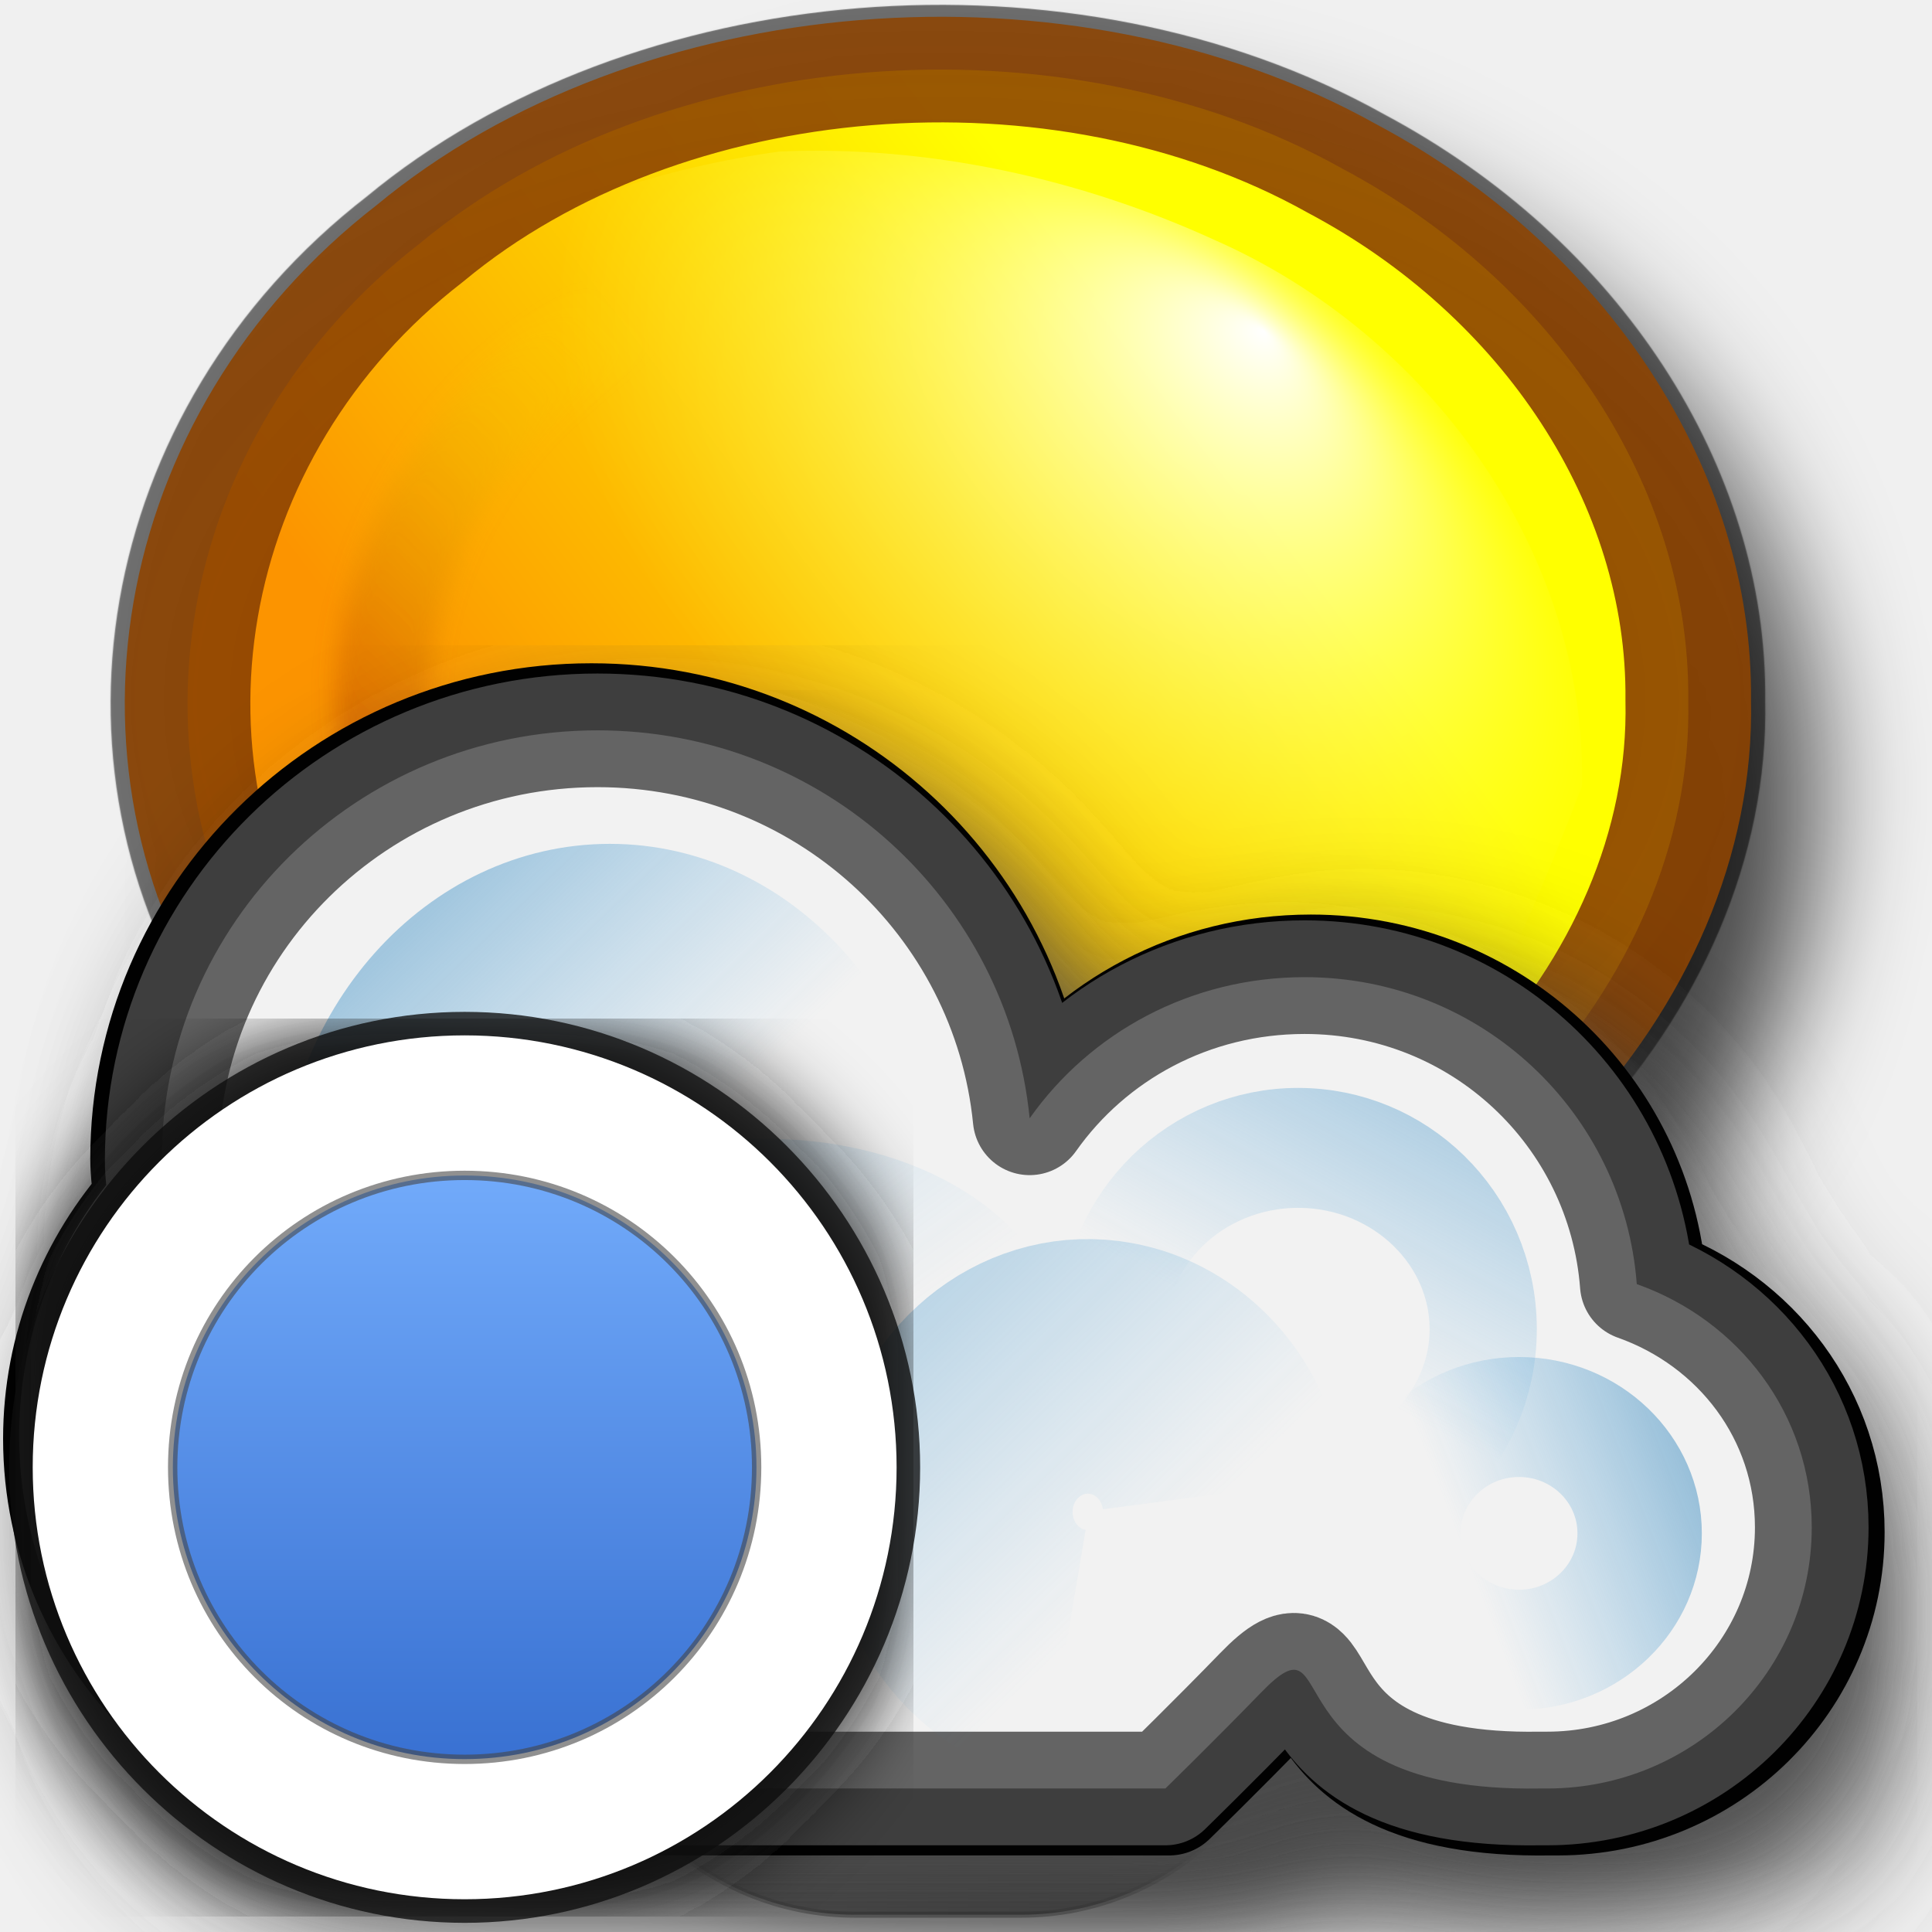
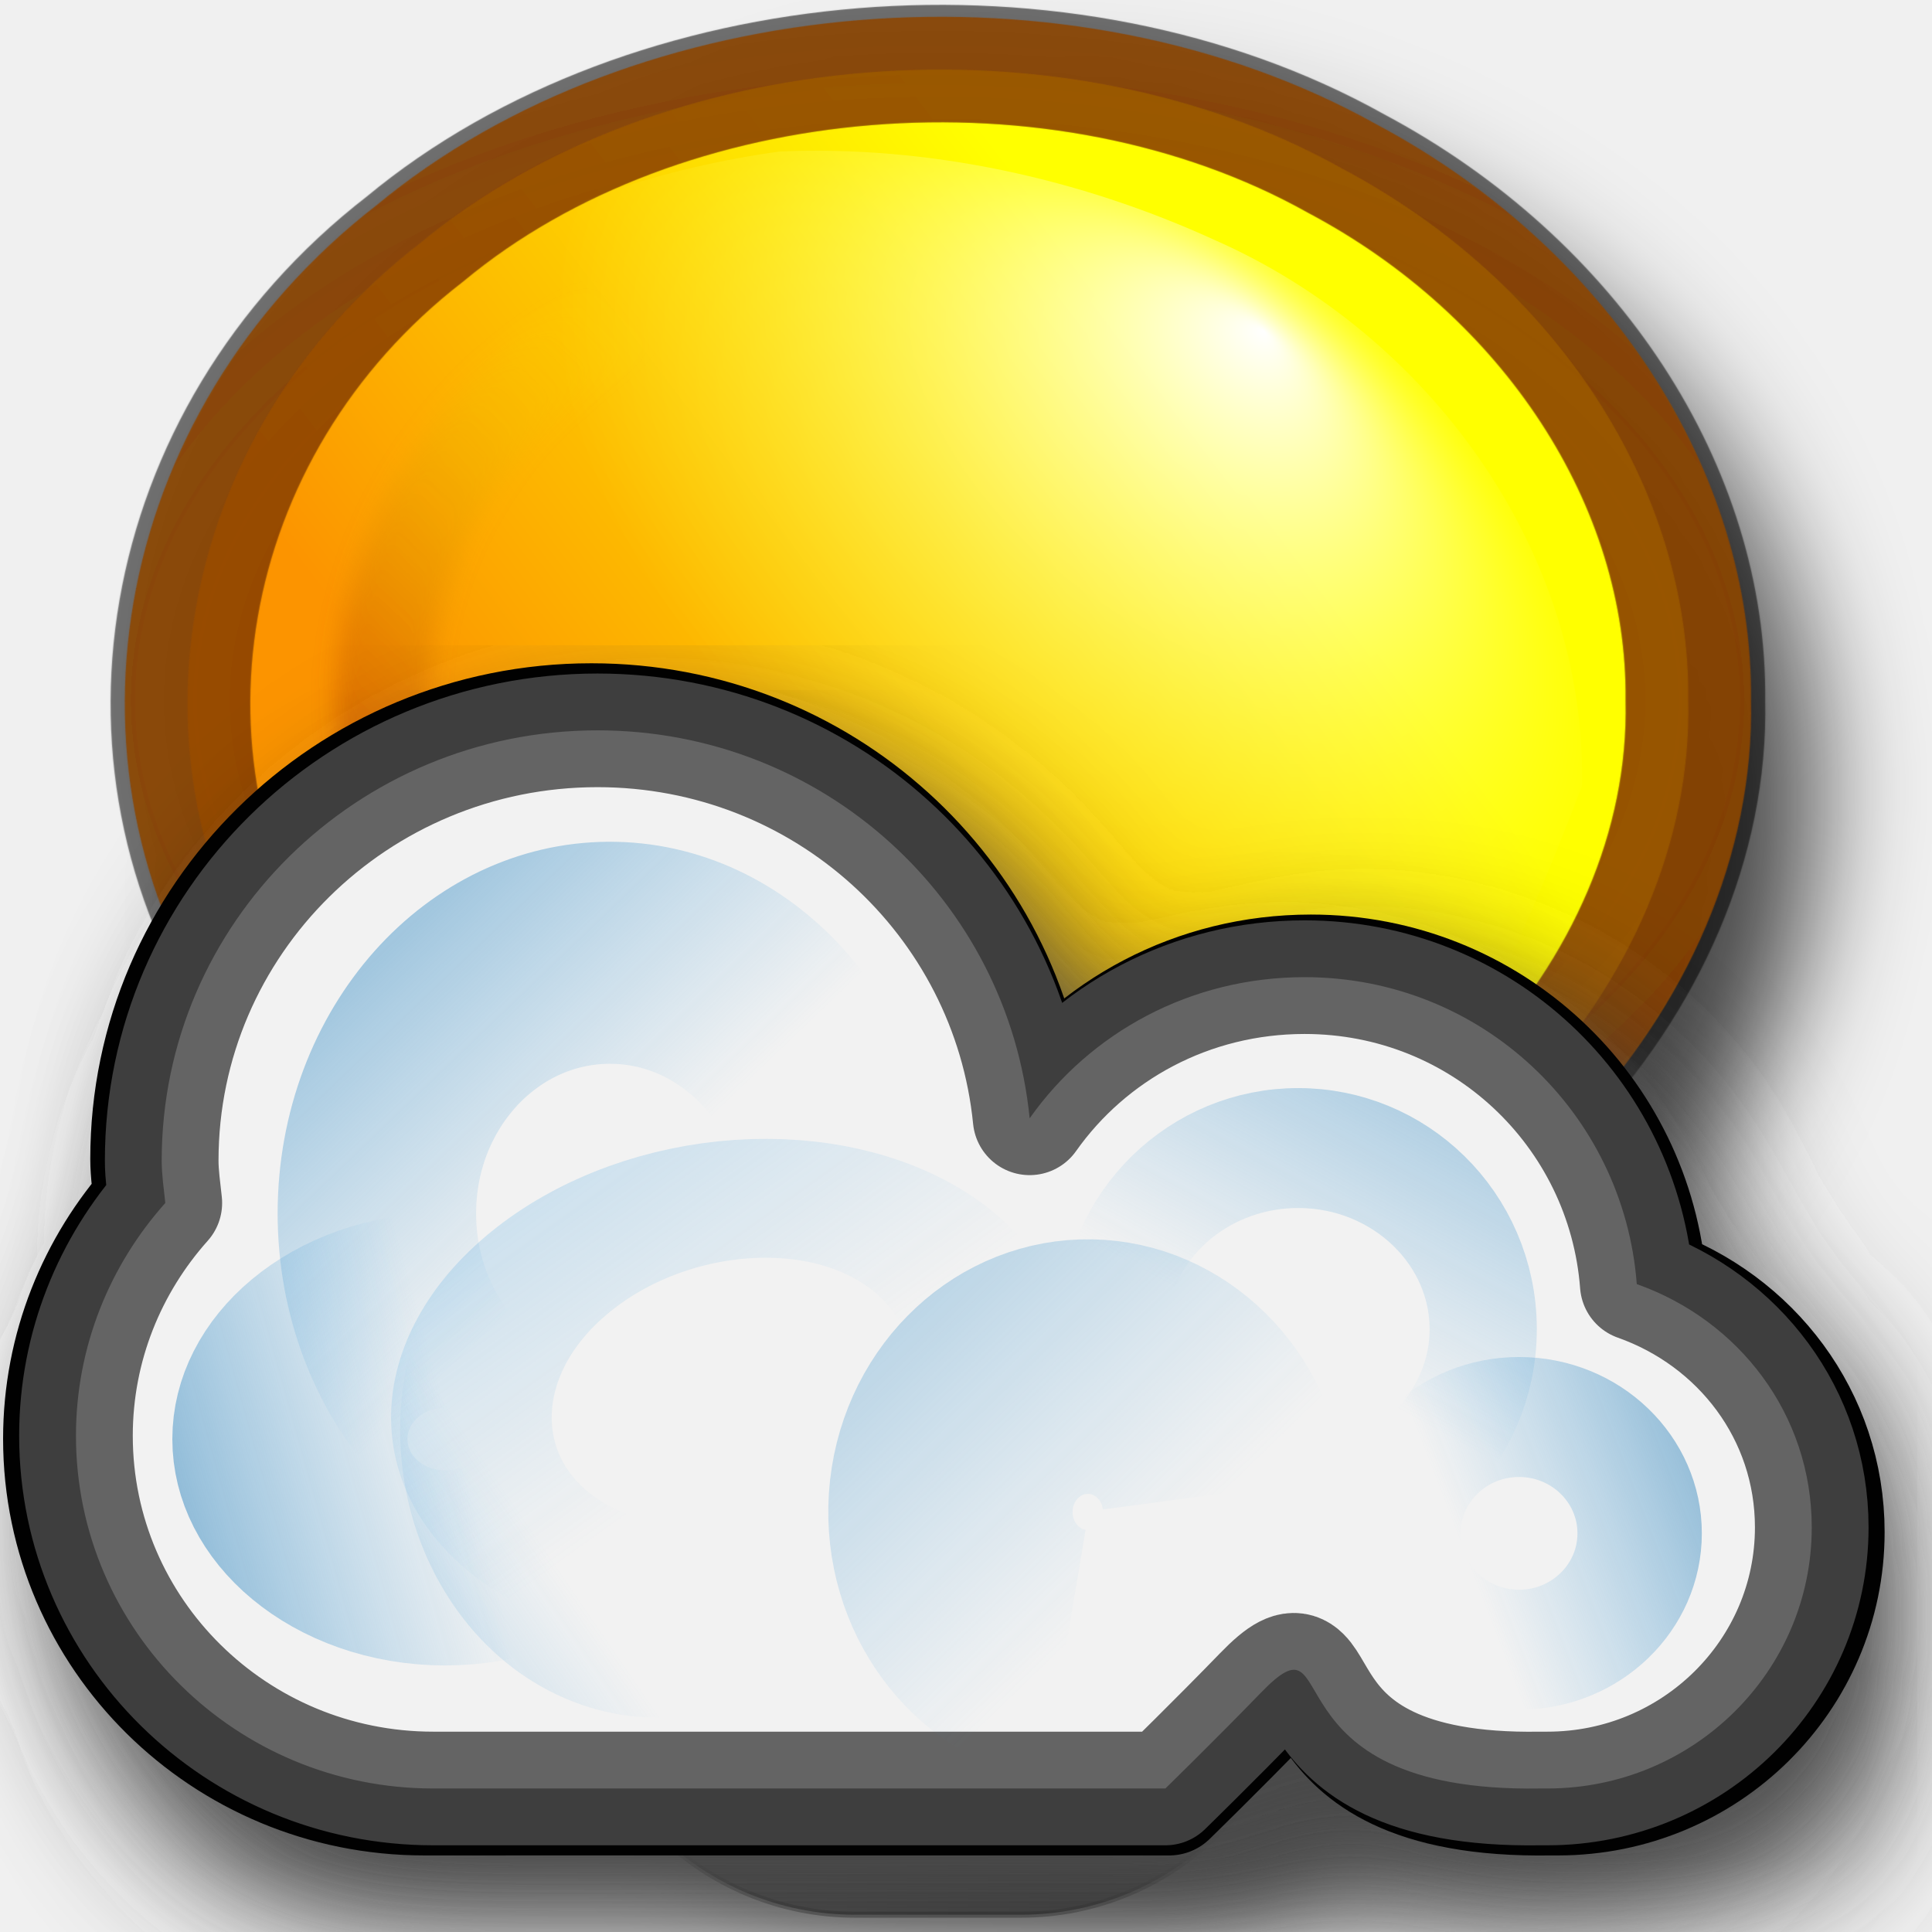
<svg xmlns="http://www.w3.org/2000/svg" xmlns:xlink="http://www.w3.org/1999/xlink" width="16" height="16" id="svg6020" version="1.0">
  <defs id="defs6022">
    <linearGradient id="linearGradient3605">
      <stop id="stop3607" offset="0" style="stop-color:#fc9400;stop-opacity:1" />
      <stop id="stop3609" offset="1" style="stop-color:#ffff00;stop-opacity:1;" />
    </linearGradient>
    <linearGradient id="linearGradient3894">
      <stop id="stop3896" offset="0" style="stop-color:#8d4402;stop-opacity:1;" />
      <stop id="stop3898" offset="1" style="stop-color:#8d4402;stop-opacity:0.764;" />
    </linearGradient>
    <linearGradient id="linearGradient6776">
      <stop id="stop6778" offset="0" style="stop-color:#ffd500;stop-opacity:1;" />
      <stop style="stop-color:#ba3d00;stop-opacity:0.498;" offset="0.368" id="stop6780" />
      <stop id="stop6782" offset="1" style="stop-color:#ffff00;stop-opacity:0;" />
    </linearGradient>
    <linearGradient id="linearGradient3682">
      <stop style="stop-color:#000000;stop-opacity:1;" offset="0" id="stop3684" />
      <stop style="stop-color:#000000;stop-opacity:0;" offset="1" id="stop3686" />
    </linearGradient>
    <linearGradient id="linearGradient8777">
      <stop id="stop8779" offset="0" style="stop-color:#ffffff;stop-opacity:1;" />
      <stop id="stop8781" offset="1" style="stop-color:#ffff49;stop-opacity:0;" />
    </linearGradient>
    <linearGradient id="linearGradient3488">
      <stop id="stop3490" offset="0" style="stop-color:#434343;stop-opacity:1;" />
      <stop id="stop3492" offset="1" style="stop-color:#1f1f1f;stop-opacity:1;" />
    </linearGradient>
    <linearGradient id="linearGradient8767">
      <stop offset="0" style="stop-color:#d8d8d8;stop-opacity:1;" id="stop8769" />
      <stop offset="1" style="stop-color:#383c47;stop-opacity:1;" id="stop8768" />
    </linearGradient>
    <linearGradient id="linearGradient3535">
      <stop id="stop3537" style="stop-color:#d8d8d8;stop-opacity:1;" offset="0" />
      <stop id="stop3539" style="stop-color:#383c47;stop-opacity:0.342;" offset="1" />
-     </linearGradient>
-     <filter height="1.24" y="-0.12" width="1.24" x="-0.12" id="filter3750">
-       <feGaussianBlur id="feGaussianBlur3752" stdDeviation="0.472" />
-     </filter>
-     <linearGradient id="linearGradient3724">
-       <stop id="stop3726" offset="0" style="stop-color:#326acd;stop-opacity:1;" />
-       <stop id="stop3728" offset="1" style="stop-color:#78b1ff;stop-opacity:1;" />
    </linearGradient>
    <filter id="filter14686" x="-0.093" width="1.185" y="-0.162" height="1.324">
      <feGaussianBlur stdDeviation="0.664" id="feGaussianBlur14688" />
    </filter>
    <filter id="filter14479" x="-0.094" width="1.189" y="-0.165" height="1.33">
      <feGaussianBlur stdDeviation="0.636" id="feGaussianBlur14481" />
    </filter>
    <linearGradient id="linearGradient5827">
      <stop id="stop5829" offset="0" style="stop-color:#46a3e0;stop-opacity:1;" />
      <stop id="stop5831" offset="1" style="stop-color:#46a3e0;stop-opacity:0" />
    </linearGradient>
    <linearGradient id="linearGradient25248">
      <stop style="stop-color:#1a6a9e;stop-opacity:1;" offset="0" id="stop25250" />
      <stop style="stop-color:#46a3e0;stop-opacity:0" offset="1" id="stop25252" />
    </linearGradient>
    <linearGradient id="linearGradient7643">
      <stop id="stop7645" offset="0" style="stop-color:#000000;stop-opacity:1;" />
      <stop id="stop7647" offset="1" style="stop-color:#000000;stop-opacity:0;" />
    </linearGradient>
    <filter id="filter6694">
      <feGaussianBlur id="feGaussianBlur6696" stdDeviation="0.007" />
    </filter>
    <filter id="filter3856">
      <feGaussianBlur id="feGaussianBlur3858" stdDeviation="0.48" />
    </filter>
    <filter id="filter6788">
      <feGaussianBlur id="feGaussianBlur6790" stdDeviation="0.096" />
    </filter>
    <linearGradient id="linearGradient3496">
      <stop id="stop3498" offset="0" style="stop-color:#000000;stop-opacity:1;" />
      <stop id="stop3500" offset="1" style="stop-color:#000000;stop-opacity:0;" />
    </linearGradient>
    <linearGradient id="linearGradient3356">
      <stop id="stop3358" offset="0" style="stop-color:#000000;stop-opacity:1;" />
      <stop id="stop3360" offset="1" style="stop-color:#000000;stop-opacity:0;" />
    </linearGradient>
-     <linearGradient xlink:href="#linearGradient3724" id="linearGradient5576" gradientUnits="userSpaceOnUse" x1="-35.619" y1="28.317" x2="-35.619" y2="20.571" />
    <radialGradient xlink:href="#linearGradient7643" id="radialGradient5624" gradientUnits="userSpaceOnUse" gradientTransform="matrix(2.165856,1.2894503e-7,-9.2356321e-8,2.166671,17.1021,-11.46355)" cx="-14.669" cy="9.826" fx="-14.669" fy="9.826" r="6.884" />
    <linearGradient xlink:href="#linearGradient3682" id="linearGradient5626" gradientUnits="userSpaceOnUse" gradientTransform="translate(-0.28125,3.125e-2)" x1="-125.75" y1="-75.562" x2="-141.062" y2="-83.625" />
    <linearGradient xlink:href="#linearGradient3605" id="linearGradient5628" gradientUnits="userSpaceOnUse" x1="-17.81" y1="11.986" x2="-11.717" y2="8.087" />
    <radialGradient xlink:href="#linearGradient3894" id="radialGradient5630" gradientUnits="userSpaceOnUse" gradientTransform="matrix(-2.4313,1.8325218e-7,-2.0029616e-7,-1.929552,-50.34225,28.76672)" spreadMethod="reflect" cx="-14.671" cy="9.819" fx="-14.671" fy="9.819" r="6.885" />
    <radialGradient xlink:href="#linearGradient8777" id="radialGradient5632" gradientUnits="userSpaceOnUse" gradientTransform="matrix(0.4381231,0.4058587,0.2686471,-0.2337344,-141.6053,-85.40033)" cx="8.524" cy="14.238" fx="8.047" fy="20.606" r="8.502" />
    <linearGradient xlink:href="#linearGradient6776" id="linearGradient5634" gradientUnits="userSpaceOnUse" gradientTransform="matrix(1.146356,0,0,1.146356,16.84144,32.06539)" x1="-136.745" y1="-97.706" x2="-132.406" y2="-102.282" />
    <linearGradient xlink:href="#linearGradient3488" id="linearGradient5636" gradientUnits="userSpaceOnUse" x1="-138.246" y1="-76.256" x2="-132.246" y2="-76.256" />
    <radialGradient xlink:href="#linearGradient3496" id="radialGradient5638" gradientUnits="userSpaceOnUse" gradientTransform="matrix(1.795028,0,0,1.501902,107.5242,38.2732)" cx="-135.246" cy="-76.256" fx="-135.246" fy="-76.256" r="3.063" />
    <linearGradient xlink:href="#linearGradient8767" id="linearGradient5640" gradientUnits="userSpaceOnUse" gradientTransform="translate(33.48437,-0.40625)" spreadMethod="reflect" x1="-161.891" y1="-62.875" x2="-164.75" y2="-62.875" />
    <radialGradient xlink:href="#linearGradient3356" id="radialGradient5642" gradientUnits="userSpaceOnUse" gradientTransform="matrix(1.401776,0,0,1.061951,87.65912,3.488927)" cx="-154.75" cy="-62.875" fx="-154.75" fy="-62.875" r="2.062" />
    <linearGradient xlink:href="#linearGradient3535" id="linearGradient5644" gradientUnits="userSpaceOnUse" spreadMethod="reflect" x1="-128.447" y1="-64.192" x2="-131.386" y2="-64.192" />
    <linearGradient xlink:href="#linearGradient3535" id="linearGradient5646" gradientUnits="userSpaceOnUse" spreadMethod="reflect" x1="-128.425" y1="-62.39" x2="-131.258" y2="-62.39" />
    <linearGradient xlink:href="#linearGradient3535" id="linearGradient5648" gradientUnits="userSpaceOnUse" spreadMethod="reflect" x1="-128.431" y1="-63.591" x2="-131.373" y2="-63.591" />
    <linearGradient xlink:href="#linearGradient3535" id="linearGradient5650" gradientUnits="userSpaceOnUse" spreadMethod="reflect" x1="-128.359" y1="-62.99" x2="-131.385" y2="-62.99" />
    <linearGradient xlink:href="#linearGradient25248" id="linearGradient5652" gradientUnits="userSpaceOnUse" x1="-8.853" y1="-6.007" x2="-0.86" y2="3.3" />
    <linearGradient xlink:href="#linearGradient25248" id="linearGradient5654" gradientUnits="userSpaceOnUse" x1="-12.276" y1="3.916" x2="0.875" y2="0.851" />
    <linearGradient xlink:href="#linearGradient25248" id="linearGradient5656" gradientUnits="userSpaceOnUse" x1="8.918" y1="-6.919" x2="7.041" y2="-3.062" />
    <linearGradient xlink:href="#linearGradient25248" id="linearGradient5658" gradientUnits="userSpaceOnUse" x1="12.82" y1="-3.018" x2="8.287" y2="-1.328" />
    <linearGradient xlink:href="#linearGradient5827" id="linearGradient5660" gradientUnits="userSpaceOnUse" x1="7.88" y1="-9.597" x2="7.602" y2="-2.824" />
    <linearGradient xlink:href="#linearGradient25248" id="linearGradient5662" gradientUnits="userSpaceOnUse" x1="3.878" y1="5.28" x2="9.039" y2="0.477" />
    <linearGradient xlink:href="#linearGradient25248" id="linearGradient5664" gradientUnits="userSpaceOnUse" x1="-2.82" y1="-13.752" x2="-1.631" y2="-0.77" />
  </defs>
  <g id="layer1">
-     <g id="g6107">
-       <g id="g5666">
-         <g id="g5412" transform="matrix(0.9999056,0,0,0.993687,143.001,89.14722)">
-           <path transform="matrix(0.9954715,0,0,0.842322,-120.6432,-92.14911)" id="path5414" d="M -8.318,9.819 C -8.264,12.697 -10.426,15.408 -13.237,16.01 C -15.89,16.669 -18.858,15.37 -20.183,12.981 C -21.643,10.536 -21.152,7.149 -19.055,5.221 C -17.028,3.218 -13.62,2.89 -11.248,4.467 C -9.445,5.606 -8.299,7.685 -8.318,9.819 z" style="fill:none;fill-opacity:1;fill-rule:evenodd;stroke:url(#radialGradient5624);stroke-width:1.063;stroke-linecap:square;stroke-linejoin:round;stroke-miterlimit:4;stroke-dasharray:none;stroke-opacity:1;filter:url(#filter6694)" />
-           <path transform="matrix(0.9563942,0,0,0.9563942,-6.18938,-3.209907)" id="path5416" d="M -134.344,-89.688 C -137.109,-89.719 -140.035,-88.169 -141.025,-85.487 C -141.89,-83.13 -140.973,-80.218 -138.806,-78.897 C -138.232,-78.411 -137.074,-78.456 -137.406,-77.452 C -137.36,-76.632 -137.513,-75.785 -137.284,-74.986 C -136.981,-74.072 -136.004,-73.518 -135.064,-73.625 C -134.278,-73.659 -133.476,-73.542 -132.705,-73.719 C -131.747,-74.005 -131.174,-75.029 -131.281,-75.998 C -131.28,-76.738 -131.283,-77.479 -131.289,-78.219 C -129.36,-78.84 -127.772,-80.51 -127.446,-82.537 C -127.038,-84.478 -127.79,-86.564 -129.294,-87.843 C -130.668,-89.066 -132.516,-89.691 -134.344,-89.688 z" style="fill:url(#linearGradient5626);fill-opacity:1;fill-rule:evenodd;stroke:none;stroke-width:1;stroke-linecap:butt;stroke-linejoin:miter;stroke-miterlimit:4;stroke-dasharray:none;stroke-opacity:1;filter:url(#filter3856)" />
-           <path transform="matrix(0.9784021,0,0,0.8278787,-120.8936,-92.00719)" id="path5418" d="M -8.318,9.819 C -8.264,12.697 -10.426,15.408 -13.237,16.01 C -15.89,16.669 -18.858,15.37 -20.183,12.981 C -21.643,10.536 -21.152,7.149 -19.055,5.221 C -17.028,3.218 -13.62,2.89 -11.248,4.467 C -9.445,5.606 -8.299,7.685 -8.318,9.819 z" style="fill:url(#linearGradient5628);fill-opacity:1;fill-rule:evenodd;stroke:url(#radialGradient5630);stroke-width:1.063;stroke-linecap:square;stroke-linejoin:round;stroke-miterlimit:4;stroke-dasharray:none;stroke-opacity:1;" />
-           <path id="path5420" d="M -129.912,-83.162 C -129.872,-85.127 -131.186,-86.929 -132.951,-87.712 C -134.071,-88.228 -135.325,-88.504 -136.557,-88.451 C -138.461,-88.187 -140.415,-87.194 -141.257,-85.384 C -142.322,-83.104 -141.701,-80.332 -140.247,-78.369 C -139.243,-76.984 -137.54,-75.904 -135.774,-76.232 C -133.831,-76.598 -132.457,-78.241 -131.482,-79.847 C -130.851,-80.897 -130.346,-82.018 -129.912,-83.162 z" style="fill:url(#radialGradient5632);fill-opacity:1;fill-rule:evenodd;stroke:none;stroke-width:0.997;stroke-linecap:butt;stroke-linejoin:round;stroke-miterlimit:4;stroke-dasharray:none;stroke-opacity:1;display:inline" />
-           <path transform="matrix(0.9563942,0,0,0.9563942,-6.189376,-3.209907)" id="path5422" d="M -134.931,-88.752 C -137.085,-88.783 -139.405,-87.512 -140.016,-85.348 C -140.532,-83.606 -139.558,-81.721 -138.047,-80.821 C -135.636,-79.264 -131.969,-79.788 -130.364,-82.257 C -129.389,-83.688 -129.588,-85.732 -130.769,-86.985 C -131.805,-88.156 -133.386,-88.756 -134.931,-88.752 z M -134.931,-88.072 C -133.084,-88.106 -131.087,-86.986 -130.628,-85.107 C -130.212,-83.513 -131.219,-81.85 -132.65,-81.161 C -134.754,-80.05 -137.771,-80.664 -138.956,-82.82 C -139.725,-84.163 -139.303,-85.958 -138.126,-86.922 C -137.254,-87.69 -136.085,-88.074 -134.931,-88.072 z" style="fill:url(#linearGradient5634);fill-opacity:1;fill-rule:evenodd;stroke:none;stroke-width:1.063;stroke-linecap:square;stroke-linejoin:round;stroke-miterlimit:4;stroke-dasharray:none;stroke-opacity:1;filter:url(#filter6788)" />
-           <path id="path5424" d="M -138.246,-78.756 L -138.246,-78.381 L -138.246,-76.444 L -138.246,-76.381 L -138.246,-76.069 L -138.246,-76.006 C -138.213,-74.762 -137.185,-73.756 -135.933,-73.756 L -134.558,-73.756 C -133.307,-73.756 -132.279,-74.762 -132.246,-76.006 C -132.245,-76.027 -132.246,-76.048 -132.246,-76.069 L -132.246,-76.444 L -132.246,-78.381 L -132.246,-78.756 L -132.621,-78.756 L -134.558,-78.756 L -135.933,-78.756 L -137.871,-78.756 L -138.246,-78.756 z" style="fill:url(#linearGradient5636);fill-opacity:1;fill-rule:evenodd;stroke:url(#radialGradient5638);stroke-width:0.05;stroke-linecap:square;stroke-linejoin:miter;stroke-miterlimit:4;stroke-dasharray:none;stroke-opacity:1" />
-           <g transform="translate(-5.98036,-12.97503)" id="g5426">
-             <path style="fill:url(#linearGradient5640);fill-opacity:1;fill-rule:evenodd;stroke:url(#radialGradient5642);stroke-width:0.2;stroke-linecap:square;stroke-linejoin:miter;stroke-miterlimit:4;stroke-dasharray:none;stroke-opacity:1" d="M -131.266,-64.781 L -127.266,-64.781 C -127.266,-64.045 -127.266,-64.205 -127.266,-63.469 L -127.266,-63.094 C -127.266,-62.358 -127.842,-61.781 -128.578,-61.781 L -129.953,-61.781 C -130.689,-61.781 -131.266,-62.358 -131.266,-63.094 L -131.266,-63.469 C -131.266,-64.205 -131.266,-64.045 -131.266,-64.781 z" id="path5428" />
-             <rect style="opacity:1;fill:#000000;fill-opacity:0.525;fill-rule:evenodd;stroke:url(#linearGradient5644);stroke-width:0.1;stroke-linecap:square;stroke-linejoin:miter;stroke-miterlimit:4;stroke-dasharray:none;stroke-opacity:1" id="rect5430" width="3.609" height="0.189" x="-131.07" y="-64.287" ry="0.095" />
-             <rect style="opacity:1;fill:#000000;fill-opacity:0.524;fill-rule:evenodd;stroke:url(#linearGradient5646);stroke-width:0.1;stroke-linecap:butt;stroke-linejoin:round;stroke-miterlimit:4;stroke-dasharray:none;stroke-dashoffset:0;stroke-opacity:1" id="rect5432" width="3.063" height="0.199" x="-130.797" y="-62.49" ry="0.1" />
-             <rect style="opacity:1;fill:#000000;fill-opacity:0.525;fill-rule:evenodd;stroke:url(#linearGradient5648);stroke-width:0.1;stroke-linecap:square;stroke-linejoin:miter;stroke-miterlimit:4;stroke-dasharray:none;stroke-opacity:1" id="rect5434" width="3.609" height="0.189" x="-131.07" y="-63.686" ry="0.095" />
-             <rect style="opacity:1;fill:#000000;fill-opacity:0.525;fill-rule:evenodd;stroke:url(#linearGradient5650);stroke-width:0.1;stroke-linecap:square;stroke-linejoin:miter;stroke-miterlimit:4;stroke-dasharray:none;stroke-opacity:1" id="rect5436" width="3.609" height="0.189" x="-131.07" y="-63.085" ry="0.095" />
-           </g>
-         </g>
-         <g id="g25254" transform="translate(56.24713,8.40943)">
-           <path transform="matrix(0.8881012,0,0,0.9935342,-55.35172,-8.576127)" id="path14475" d="M 4.751,7.297 C 2.639,7.297 0.924,8.811 0.924,10.675 C 0.924,10.787 0.944,10.899 0.956,11.008 C 0.469,11.495 0.172,12.135 0.172,12.835 C 0.172,14.364 1.577,15.604 3.308,15.604 L 13.032,15.604 C 13.053,15.605 13.074,15.604 13.095,15.604 C 14.376,15.604 15.416,14.686 15.416,13.555 C 15.416,12.667 14.775,11.928 13.879,11.645 C 13.765,10.3 12.514,9.235 10.962,9.235 C 9.961,9.235 9.08,9.669 8.547,10.343 C 8.358,8.634 6.737,7.297 4.751,7.297 z" style="fill:#4a4a4a;fill-opacity:1;fill-rule:evenodd;stroke:#4a4a4a;stroke-width:0.943;stroke-linecap:butt;stroke-linejoin:round;stroke-miterlimit:2;stroke-dasharray:none;stroke-dashoffset:0;stroke-opacity:1;filter:url(#filter14479)" />
-           <path transform="matrix(0.8881012,0,0,0.9935342,-55.35172,-8.576127)" id="path14664" d="M 5.126,6.978 C 2.883,6.978 1.063,8.585 1.063,10.565 C 1.063,10.684 1.083,10.802 1.096,10.918 C 0.579,11.436 0.263,12.114 0.263,12.858 C 0.263,14.481 1.755,15.798 3.594,15.798 L 10.422,15.798 C 10.422,15.798 10.879,15.4 11.311,15.002 C 12.096,14.277 11.289,15.836 13.918,15.798 C 13.94,15.798 13.962,15.798 13.985,15.798 C 15.345,15.798 16.449,14.823 16.449,13.622 C 16.449,12.679 15.769,11.895 14.817,11.594 C 14.696,10.166 13.368,9.036 11.72,9.036 C 10.657,9.036 9.722,9.497 9.156,10.212 C 8.955,8.397 7.234,6.978 5.126,6.978 z" style="fill:#4a4a4a;fill-opacity:1;fill-rule:evenodd;stroke:#4a4a4a;stroke-width:1.001;stroke-linecap:butt;stroke-linejoin:round;stroke-miterlimit:2;stroke-dasharray:none;stroke-dashoffset:0;stroke-opacity:1;filter:url(#filter14686)" />
-           <path id="path14662" d="M -51.349,-2.438 C -53.376,-2.438 -55.021,-0.813 -55.021,1.188 C -55.021,1.308 -55.002,1.427 -54.99,1.545 C -55.457,2.068 -55.743,2.754 -55.743,3.506 C -55.743,5.146 -54.395,6.478 -52.734,6.478 L -46.564,6.478 C -46.564,6.478 -46.15,6.075 -45.761,5.673 C -45.051,4.94 -45.78,6.517 -43.405,6.478 C -43.385,6.478 -43.365,6.478 -43.345,6.478 C -42.115,6.478 -41.118,5.493 -41.118,4.279 C -41.118,3.325 -41.733,2.533 -42.592,2.228 C -42.702,0.785 -43.902,-0.357 -45.391,-0.357 C -46.351,-0.357 -47.197,0.108 -47.708,0.831 C -47.889,-1.003 -49.444,-2.438 -51.349,-2.438 z" style="fill:#4d4d4d;fill-opacity:1;fill-rule:evenodd;stroke:#010101;stroke-width:0.957;stroke-linecap:butt;stroke-linejoin:round;stroke-miterlimit:2;stroke-dasharray:none;stroke-dashoffset:0;stroke-opacity:1" />
-           <path id="path14422" d="M -51.299,-2.361 C -53.291,-2.361 -54.908,-0.765 -54.908,1.202 C -54.908,1.32 -54.89,1.438 -54.878,1.553 C -55.337,2.067 -55.618,2.742 -55.618,3.481 C -55.618,5.093 -54.293,6.402 -52.66,6.402 L -46.596,6.402 C -46.596,6.402 -46.19,6.006 -45.806,5.61 C -45.109,4.89 -45.825,6.44 -43.491,6.402 C -43.471,6.402 -43.452,6.402 -43.432,6.402 C -42.224,6.402 -41.243,5.433 -41.243,4.24 C -41.243,3.303 -41.847,2.524 -42.692,2.225 C -42.8,0.806 -43.979,-0.317 -45.443,-0.317 C -46.387,-0.317 -47.218,0.141 -47.72,0.852 C -47.899,-0.951 -49.427,-2.361 -51.299,-2.361 z" style="fill:#f2f2f2;fill-opacity:1;fill-rule:evenodd;stroke:#4a4a4a;stroke-width:0.941;stroke-linecap:butt;stroke-linejoin:round;stroke-miterlimit:2;stroke-dasharray:none;stroke-dashoffset:0;stroke-opacity:0.84" />
-           <path transform="matrix(0.5261423,0,0,0.5886045,-51.65658,0.5908737)" d="M 4.543,1.812 C 4.543,3.838 2.901,5.481 0.875,5.481 C -1.151,5.481 -2.793,3.838 -2.793,1.812 C -2.793,-0.213 -1.151,-1.856 0.875,-1.856 C 2.878,-1.856 4.51,-0.25 4.543,1.753" id="path14483" style="fill:none;fill-opacity:1;fill-rule:evenodd;stroke:url(#linearGradient5652);stroke-width:3.124;stroke-linecap:butt;stroke-linejoin:round;stroke-miterlimit:2;stroke-dasharray:none;stroke-dashoffset:0;stroke-opacity:1" />
-           <path transform="matrix(0.3503486,0,0,0.2907584,-52.86779,2.981708)" d="M 4.543,1.812 C 4.543,3.838 2.901,5.481 0.875,5.481 C -1.151,5.481 -2.793,3.838 -2.793,1.812 C -2.793,-0.213 -1.151,-1.856 0.875,-1.856 C 2.901,-1.856 4.543,-0.213 4.543,1.812 z" id="path14501" style="fill:none;fill-opacity:1;fill-rule:evenodd;stroke:url(#linearGradient5654);stroke-width:5.558;stroke-linecap:butt;stroke-linejoin:round;stroke-miterlimit:2;stroke-dasharray:none;stroke-dashoffset:0;stroke-opacity:1" />
-           <path transform="matrix(1.19182,0,0,1.33331,-54.28622,6.68081)" d="M 8.661,-3.062 C 8.661,-2.441 8.085,-1.938 7.375,-1.938 C 6.665,-1.938 6.089,-2.441 6.089,-3.062 C 6.089,-3.684 6.665,-4.188 7.375,-4.188 C 8.085,-4.188 8.661,-3.684 8.661,-3.062 z" id="path14616" style="fill:none;fill-opacity:1;fill-rule:evenodd;stroke:url(#linearGradient5656);stroke-width:0.745;stroke-linecap:butt;stroke-linejoin:miter;stroke-miterlimit:2;stroke-dasharray:none;stroke-dashoffset:0;stroke-opacity:0.84" />
-           <path transform="matrix(0.7590361,0,0,0.732223,-50.47501,5.261585)" d="M 10.285,-1.328 C 10.285,-0.601 9.696,-0.012 8.969,-0.012 C 8.242,-0.012 7.653,-0.601 7.653,-1.328 C 7.653,-2.055 8.242,-2.644 8.969,-2.644 C 9.696,-2.644 10.285,-2.055 10.285,-1.328 z" id="path14626" style="fill:none;fill-opacity:1;fill-rule:evenodd;stroke:url(#linearGradient5658);stroke-width:1.357;stroke-linecap:butt;stroke-linejoin:miter;stroke-miterlimit:2;stroke-dasharray:none;stroke-dashoffset:0;stroke-opacity:0.84" />
-           <path transform="matrix(1.231159,-0.9571932,1.29337,0.9111524,-55.31239,12.96556)" d="M 8.661,-3.062 C 8.661,-2.441 8.085,-1.938 7.375,-1.938 C 6.665,-1.938 6.089,-2.441 6.089,-3.062 C 6.089,-3.684 6.665,-4.188 7.375,-4.188 C 8.085,-4.188 8.661,-3.684 8.661,-3.062 z" id="path14636" style="fill:none;fill-opacity:1;fill-rule:evenodd;stroke:url(#linearGradient5660);stroke-width:0.745;stroke-linecap:butt;stroke-linejoin:miter;stroke-miterlimit:2;stroke-dasharray:none;stroke-dashoffset:0;stroke-opacity:0.84" />
-           <path transform="matrix(0,1.223773,-1.174257,0,-46.24709,-6.424603)" d="M 9.58,1.008 C 9.488,1.535 8.979,1.889 8.443,1.799 C 7.907,1.708 7.547,1.207 7.639,0.68 C 7.712,0.261 8.055,-0.063 8.484,-0.117" id="path14640" style="fill:none;fill-opacity:1;fill-rule:evenodd;stroke:url(#linearGradient5662);stroke-width:1.723;stroke-linecap:butt;stroke-linejoin:miter;stroke-miterlimit:2;stroke-dasharray:none;stroke-dashoffset:0;stroke-opacity:0.84" />
-           <path transform="matrix(-0.2457708,-0.4352887,0.3890962,-0.2749481,-51.27938,4.300797)" d="M 4.543,1.812 C 4.543,3.838 2.901,5.481 0.875,5.481 C -1.151,5.481 -2.793,3.838 -2.793,1.812 C -2.793,-0.213 -1.151,-1.856 0.875,-1.856 C 2.878,-1.856 4.51,-0.25 4.543,1.753" id="path14650" style="fill:none;fill-opacity:1;fill-rule:evenodd;stroke:url(#linearGradient5664);stroke-width:1.93;stroke-linecap:butt;stroke-linejoin:round;stroke-miterlimit:2;stroke-dasharray:none;stroke-dashoffset:0;stroke-opacity:1" />
+     <g id="g5666">
+       <g transform="matrix(0.9999056,0,0,0.993687,143.001,89.14722)" id="g5412">
+         <path style="fill:none;fill-opacity:1;fill-rule:evenodd;stroke:url(#radialGradient5624);stroke-width:1.063;stroke-linecap:square;stroke-linejoin:round;stroke-miterlimit:4;stroke-dasharray:none;stroke-opacity:1;filter:url(#filter6694)" d="M -8.318,9.819 C -8.264,12.697 -10.426,15.408 -13.237,16.01 C -15.89,16.669 -18.858,15.37 -20.183,12.981 C -21.643,10.536 -21.152,7.149 -19.055,5.221 C -17.028,3.218 -13.62,2.89 -11.248,4.467 C -9.445,5.606 -8.299,7.685 -8.318,9.819 z" id="path5414" transform="matrix(0.9954715,0,0,0.842322,-120.6432,-92.14911)" />
+         <path style="fill:url(#linearGradient5626);fill-opacity:1;fill-rule:evenodd;stroke:none;stroke-width:1;stroke-linecap:butt;stroke-linejoin:miter;stroke-miterlimit:4;stroke-dasharray:none;stroke-opacity:1;filter:url(#filter3856)" d="M -134.344,-89.688 C -137.109,-89.719 -140.035,-88.169 -141.025,-85.487 C -141.89,-83.13 -140.973,-80.218 -138.806,-78.897 C -138.232,-78.411 -137.074,-78.456 -137.406,-77.452 C -137.36,-76.632 -137.513,-75.785 -137.284,-74.986 C -136.981,-74.072 -136.004,-73.518 -135.064,-73.625 C -134.278,-73.659 -133.476,-73.542 -132.705,-73.719 C -131.747,-74.005 -131.174,-75.029 -131.281,-75.998 C -131.28,-76.738 -131.283,-77.479 -131.289,-78.219 C -129.36,-78.84 -127.772,-80.51 -127.446,-82.537 C -127.038,-84.478 -127.79,-86.564 -129.294,-87.843 C -130.668,-89.066 -132.516,-89.691 -134.344,-89.688 z" id="path5416" transform="matrix(0.9563942,0,0,0.9563942,-6.18938,-3.209907)" />
+         <path style="fill:url(#linearGradient5628);fill-opacity:1;fill-rule:evenodd;stroke:url(#radialGradient5630);stroke-width:1.063;stroke-linecap:square;stroke-linejoin:round;stroke-miterlimit:4;stroke-dasharray:none;stroke-opacity:1;filter:url(#filter6694)" d="M -8.318,9.819 C -8.264,12.697 -10.426,15.408 -13.237,16.01 C -15.89,16.669 -18.858,15.37 -20.183,12.981 C -21.643,10.536 -21.152,7.149 -19.055,5.221 C -17.028,3.218 -13.62,2.89 -11.248,4.467 C -9.445,5.606 -8.299,7.685 -8.318,9.819 z" id="path5418" transform="matrix(0.9784021,0,0,0.8278787,-120.8936,-92.00719)" />
+         <path style="fill:url(#radialGradient5632);fill-opacity:1;fill-rule:evenodd;stroke:none;stroke-width:0.997;stroke-linecap:butt;stroke-linejoin:round;stroke-miterlimit:4;stroke-dasharray:none;stroke-opacity:1;display:inline" d="M -129.912,-83.162 C -129.872,-85.127 -131.186,-86.929 -132.951,-87.712 C -134.071,-88.228 -135.325,-88.504 -136.557,-88.451 C -138.461,-88.187 -140.415,-87.194 -141.257,-85.384 C -142.322,-83.104 -141.701,-80.332 -140.247,-78.369 C -139.243,-76.984 -137.54,-75.904 -135.774,-76.232 C -133.831,-76.598 -132.457,-78.241 -131.482,-79.847 C -130.851,-80.897 -130.346,-82.018 -129.912,-83.162 z" id="path5420" />
+         <path style="fill:url(#linearGradient5634);fill-opacity:1;fill-rule:evenodd;stroke:none;stroke-width:1.063;stroke-linecap:square;stroke-linejoin:round;stroke-miterlimit:4;stroke-dasharray:none;stroke-opacity:1;filter:url(#filter6788)" d="M -134.931,-88.752 C -137.085,-88.783 -139.405,-87.512 -140.016,-85.348 C -140.532,-83.606 -139.558,-81.721 -138.047,-80.821 C -135.636,-79.264 -131.969,-79.788 -130.364,-82.257 C -129.389,-83.688 -129.588,-85.732 -130.769,-86.985 C -131.805,-88.156 -133.386,-88.756 -134.931,-88.752 z M -134.931,-88.072 C -133.084,-88.106 -131.087,-86.986 -130.628,-85.107 C -130.212,-83.513 -131.219,-81.85 -132.65,-81.161 C -134.754,-80.05 -137.771,-80.664 -138.956,-82.82 C -139.725,-84.163 -139.303,-85.958 -138.126,-86.922 C -137.254,-87.69 -136.085,-88.074 -134.931,-88.072 z" id="path5422" transform="matrix(0.9563942,0,0,0.9563942,-6.189376,-3.209907)" />
+         <path style="fill:url(#linearGradient5636);fill-opacity:1;fill-rule:evenodd;stroke:url(#radialGradient5638);stroke-width:0.05;stroke-linecap:square;stroke-linejoin:miter;stroke-miterlimit:4;stroke-dasharray:none;stroke-opacity:1" d="M -138.246,-78.756 L -138.246,-78.381 L -138.246,-76.444 L -138.246,-76.381 L -138.246,-76.069 L -138.246,-76.006 C -138.213,-74.762 -137.185,-73.756 -135.933,-73.756 L -134.558,-73.756 C -133.307,-73.756 -132.279,-74.762 -132.246,-76.006 C -132.245,-76.027 -132.246,-76.048 -132.246,-76.069 L -132.246,-76.444 L -132.246,-78.381 L -132.246,-78.756 L -132.621,-78.756 L -134.558,-78.756 L -135.933,-78.756 L -137.871,-78.756 L -138.246,-78.756 z" id="path5424" />
+         <g id="g5426" transform="translate(-5.98036,-12.97503)">
+           <path id="path5428" d="M -131.266,-64.781 L -127.266,-64.781 C -127.266,-64.045 -127.266,-64.205 -127.266,-63.469 L -127.266,-63.094 C -127.266,-62.358 -127.842,-61.781 -128.578,-61.781 L -129.953,-61.781 C -130.689,-61.781 -131.266,-62.358 -131.266,-63.094 L -131.266,-63.469 C -131.266,-64.205 -131.266,-64.045 -131.266,-64.781 z" style="fill:url(#linearGradient5640);fill-opacity:1;fill-rule:evenodd;stroke:url(#radialGradient5642);stroke-width:0.2;stroke-linecap:square;stroke-linejoin:miter;stroke-miterlimit:4;stroke-dasharray:none;stroke-opacity:1" />
+           <rect ry="0.095" y="-64.287" x="-131.07" height="0.189" width="3.609" id="rect5430" style="opacity:1;fill:#000000;fill-opacity:0.525;fill-rule:evenodd;stroke:url(#linearGradient5644);stroke-width:0.1;stroke-linecap:square;stroke-linejoin:miter;stroke-miterlimit:4;stroke-dasharray:none;stroke-opacity:1" />
+           <rect ry="0.1" y="-62.49" x="-130.797" height="0.199" width="3.063" id="rect5432" style="opacity:1;fill:#000000;fill-opacity:0.524;fill-rule:evenodd;stroke:url(#linearGradient5646);stroke-width:0.1;stroke-linecap:butt;stroke-linejoin:round;stroke-miterlimit:4;stroke-dasharray:none;stroke-dashoffset:0;stroke-opacity:1" />
+           <rect ry="0.095" y="-63.686" x="-131.07" height="0.189" width="3.609" id="rect5434" style="opacity:1;fill:#000000;fill-opacity:0.525;fill-rule:evenodd;stroke:url(#linearGradient5648);stroke-width:0.1;stroke-linecap:square;stroke-linejoin:miter;stroke-miterlimit:4;stroke-dasharray:none;stroke-opacity:1" />
+           <rect ry="0.095" y="-63.085" x="-131.07" height="0.189" width="3.609" id="rect5436" style="opacity:1;fill:#000000;fill-opacity:0.525;fill-rule:evenodd;stroke:url(#linearGradient5650);stroke-width:0.1;stroke-linecap:square;stroke-linejoin:miter;stroke-miterlimit:4;stroke-dasharray:none;stroke-opacity:1" />
        </g>
      </g>
-       <g transform="matrix(0.7737791,0,0,0.7737791,-197.904,25.09191)" id="g3922">
-         <path style="fill:#808080;fill-opacity:1;fill-rule:evenodd;stroke:#1b1b1b;stroke-width:2.2;stroke-linecap:butt;stroke-linejoin:round;stroke-miterlimit:4;stroke-dasharray:none;stroke-dashoffset:0;stroke-opacity:1;filter:url(#filter3750)" id="path3924" d="M -31.746,24.444 C -31.746,26.583 -33.48,28.317 -35.619,28.317 C -37.758,28.317 -39.492,26.583 -39.492,24.444 C -39.492,22.305 -37.758,20.571 -35.619,20.571 C -33.48,20.571 -31.746,22.305 -31.746,24.444 z" transform="translate(296.355,-41.16747)" />
-         <path style="fill:none;fill-opacity:1;fill-rule:evenodd;stroke:#0e0e0e;stroke-width:0.5;stroke-linecap:butt;stroke-linejoin:round;stroke-miterlimit:4;stroke-dasharray:none;stroke-dashoffset:0;stroke-opacity:0.781" d="M 260.736,-21.348 C 258.192,-21.348 256.111,-19.267 256.111,-16.723 C 256.111,-14.179 258.192,-12.098 260.736,-12.098 C 263.28,-12.098 265.361,-14.179 265.361,-16.723 C 265.361,-19.267 263.28,-21.348 260.736,-21.348 z" id="path3926" />
-         <path style="fill:url(#linearGradient5576);fill-opacity:1;fill-rule:evenodd;stroke:#ffffff;stroke-width:1.5;stroke-linecap:butt;stroke-linejoin:round;stroke-miterlimit:4;stroke-dasharray:none;stroke-dashoffset:0;stroke-opacity:1" id="path3928" d="M -31.746,24.444 C -31.746,26.583 -33.48,28.317 -35.619,28.317 C -37.758,28.317 -39.492,26.583 -39.492,24.444 C -39.492,22.305 -37.758,20.571 -35.619,20.571 C -33.48,20.571 -31.746,22.305 -31.746,24.444 z" transform="translate(296.355,-41.16747)" />
-         <path style="fill:none;fill-opacity:1;fill-rule:evenodd;stroke:#454545;stroke-width:0.1;stroke-linecap:butt;stroke-linejoin:round;stroke-miterlimit:4;stroke-dasharray:none;stroke-dashoffset:0;stroke-opacity:0.597" d="M 260.736,-19.848 C 262.468,-19.848 263.861,-18.455 263.861,-16.723 C 263.861,-14.991 262.468,-13.598 260.736,-13.598 C 259.004,-13.598 257.611,-14.991 257.611,-16.723 C 257.611,-18.455 259.004,-19.848 260.736,-19.848 z" id="path3930" />
+       <g transform="translate(56.24713,8.40943)" id="g25254">
+         <path style="fill:#4a4a4a;fill-opacity:1;fill-rule:evenodd;stroke:#4a4a4a;stroke-width:0.943;stroke-linecap:butt;stroke-linejoin:round;stroke-miterlimit:2;stroke-dasharray:none;stroke-dashoffset:0;stroke-opacity:1;filter:url(#filter14479)" d="M 4.751,7.297 C 2.639,7.297 0.924,8.811 0.924,10.675 C 0.924,10.787 0.944,10.899 0.956,11.008 C 0.469,11.495 0.172,12.135 0.172,12.835 C 0.172,14.364 1.577,15.604 3.308,15.604 L 13.032,15.604 C 13.053,15.605 13.074,15.604 13.095,15.604 C 14.376,15.604 15.416,14.686 15.416,13.555 C 15.416,12.667 14.775,11.928 13.879,11.645 C 13.765,10.3 12.514,9.235 10.962,9.235 C 9.961,9.235 9.08,9.669 8.547,10.343 C 8.358,8.634 6.737,7.297 4.751,7.297 z" id="path14475" transform="matrix(0.8881012,0,0,0.9935342,-55.35172,-8.576127)" />
+         <path style="fill:#4a4a4a;fill-opacity:1;fill-rule:evenodd;stroke:#4a4a4a;stroke-width:1.001;stroke-linecap:butt;stroke-linejoin:round;stroke-miterlimit:2;stroke-dasharray:none;stroke-dashoffset:0;stroke-opacity:1;filter:url(#filter14686)" d="M 5.126,6.978 C 2.883,6.978 1.063,8.585 1.063,10.565 C 1.063,10.684 1.083,10.802 1.096,10.918 C 0.579,11.436 0.263,12.114 0.263,12.858 C 0.263,14.481 1.755,15.798 3.594,15.798 L 10.422,15.798 C 10.422,15.798 10.879,15.4 11.311,15.002 C 12.096,14.277 11.289,15.836 13.918,15.798 C 13.94,15.798 13.962,15.798 13.985,15.798 C 15.345,15.798 16.449,14.823 16.449,13.622 C 16.449,12.679 15.769,11.895 14.817,11.594 C 14.696,10.166 13.368,9.036 11.72,9.036 C 10.657,9.036 9.722,9.497 9.156,10.212 C 8.955,8.397 7.234,6.978 5.126,6.978 z" id="path14664" transform="matrix(0.8881012,0,0,0.9935342,-55.35172,-8.576127)" />
+         <path style="fill:#4d4d4d;fill-opacity:1;fill-rule:evenodd;stroke:#010101;stroke-width:0.957;stroke-linecap:butt;stroke-linejoin:round;stroke-miterlimit:2;stroke-dasharray:none;stroke-dashoffset:0;stroke-opacity:1" d="M -51.349,-2.438 C -53.376,-2.438 -55.021,-0.813 -55.021,1.188 C -55.021,1.308 -55.002,1.427 -54.99,1.545 C -55.457,2.068 -55.743,2.754 -55.743,3.506 C -55.743,5.146 -54.395,6.478 -52.734,6.478 L -46.564,6.478 C -46.564,6.478 -46.15,6.075 -45.761,5.673 C -45.051,4.94 -45.78,6.517 -43.405,6.478 C -43.385,6.478 -43.365,6.478 -43.345,6.478 C -42.115,6.478 -41.118,5.493 -41.118,4.279 C -41.118,3.325 -41.733,2.533 -42.592,2.228 C -42.702,0.785 -43.902,-0.357 -45.391,-0.357 C -46.351,-0.357 -47.197,0.108 -47.708,0.831 C -47.889,-1.003 -49.444,-2.438 -51.349,-2.438 z" id="path14662" />
+         <path style="fill:#f2f2f2;fill-opacity:1;fill-rule:evenodd;stroke:#4a4a4a;stroke-width:0.941;stroke-linecap:butt;stroke-linejoin:round;stroke-miterlimit:2;stroke-dasharray:none;stroke-dashoffset:0;stroke-opacity:0.84" d="M -51.299,-2.361 C -53.291,-2.361 -54.908,-0.765 -54.908,1.202 C -54.908,1.32 -54.89,1.438 -54.878,1.553 C -55.337,2.067 -55.618,2.742 -55.618,3.481 C -55.618,5.093 -54.293,6.402 -52.66,6.402 L -46.596,6.402 C -46.596,6.402 -46.19,6.006 -45.806,5.61 C -45.109,4.89 -45.825,6.44 -43.491,6.402 C -43.471,6.402 -43.452,6.402 -43.432,6.402 C -42.224,6.402 -41.243,5.433 -41.243,4.24 C -41.243,3.303 -41.847,2.524 -42.692,2.225 C -42.8,0.806 -43.979,-0.317 -45.443,-0.317 C -46.387,-0.317 -47.218,0.141 -47.72,0.852 C -47.899,-0.951 -49.427,-2.361 -51.299,-2.361 z" id="path14422" />
+         <path style="fill:none;fill-opacity:1;fill-rule:evenodd;stroke:url(#linearGradient5652);stroke-width:3.124;stroke-linecap:butt;stroke-linejoin:round;stroke-miterlimit:2;stroke-dasharray:none;stroke-dashoffset:0;stroke-opacity:1" id="path14483" d="M 4.543,1.812 A 3.668,3.668 0 1 1 4.543,1.753" transform="matrix(0.5261423,0,0,0.5886045,-51.65658,0.5908737)" />
+         <path style="fill:none;fill-opacity:1;fill-rule:evenodd;stroke:url(#linearGradient5654);stroke-width:5.558;stroke-linecap:butt;stroke-linejoin:round;stroke-miterlimit:2;stroke-dasharray:none;stroke-dashoffset:0;stroke-opacity:1" id="path14501" d="M 4.543,1.812 A 3.668,3.668 0 1 1 -2.793,1.812 A 3.668,3.668 0 1 1 4.543,1.812 z" transform="matrix(0.3503486,0,0,0.2907584,-52.86779,2.981708)" />
+         <path style="fill:none;fill-opacity:1;fill-rule:evenodd;stroke:url(#linearGradient5656);stroke-width:0.745;stroke-linecap:butt;stroke-linejoin:miter;stroke-miterlimit:2;stroke-dasharray:none;stroke-dashoffset:0;stroke-opacity:0.84" id="path14616" d="M 8.661,-3.062 A 1.286,1.125 0 1 1 6.089,-3.062 A 1.286,1.125 0 1 1 8.661,-3.062 z" transform="matrix(1.19182,0,0,1.33331,-54.28622,6.68081)" />
+         <path style="fill:none;fill-opacity:1;fill-rule:evenodd;stroke:url(#linearGradient5658);stroke-width:1.357;stroke-linecap:butt;stroke-linejoin:miter;stroke-miterlimit:2;stroke-dasharray:none;stroke-dashoffset:0;stroke-opacity:0.84" id="path14626" d="M 10.285,-1.328 A 1.316,1.316 0 1 1 7.653,-1.328 A 1.316,1.316 0 1 1 10.285,-1.328 z" transform="matrix(0.7590361,0,0,0.732223,-50.47501,5.261585)" />
+         <path style="fill:none;fill-opacity:1;fill-rule:evenodd;stroke:url(#linearGradient5660);stroke-width:0.745;stroke-linecap:butt;stroke-linejoin:miter;stroke-miterlimit:2;stroke-dasharray:none;stroke-dashoffset:0;stroke-opacity:0.84" id="path14636" d="M 8.661,-3.062 A 1.286,1.125 0 1 1 6.089,-3.062 A 1.286,1.125 0 1 1 8.661,-3.062 z" transform="matrix(1.231159,-0.9571932,1.29337,0.9111524,-55.31239,12.96556)" />
+         <path style="fill:none;fill-opacity:1;fill-rule:evenodd;stroke:url(#linearGradient5662);stroke-width:1.723;stroke-linecap:butt;stroke-linejoin:miter;stroke-miterlimit:2;stroke-dasharray:none;stroke-dashoffset:0;stroke-opacity:0.84" id="path14640" d="M 9.58,1.008 A 0.984,0.969 0 1 1 8.484,-0.117" transform="matrix(0,1.223773,-1.174257,0,-46.24709,-6.424603)" />
+         <path style="fill:none;fill-opacity:1;fill-rule:evenodd;stroke:url(#linearGradient5664);stroke-width:1.93;stroke-linecap:butt;stroke-linejoin:round;stroke-miterlimit:2;stroke-dasharray:none;stroke-dashoffset:0;stroke-opacity:1" id="path14650" d="M 4.543,1.812 A 3.668,3.668 0 1 1 4.543,1.753" transform="matrix(-0.2457708,-0.4352887,0.3890962,-0.2749481,-51.27938,4.300797)" />
      </g>
    </g>
  </g>
</svg>
